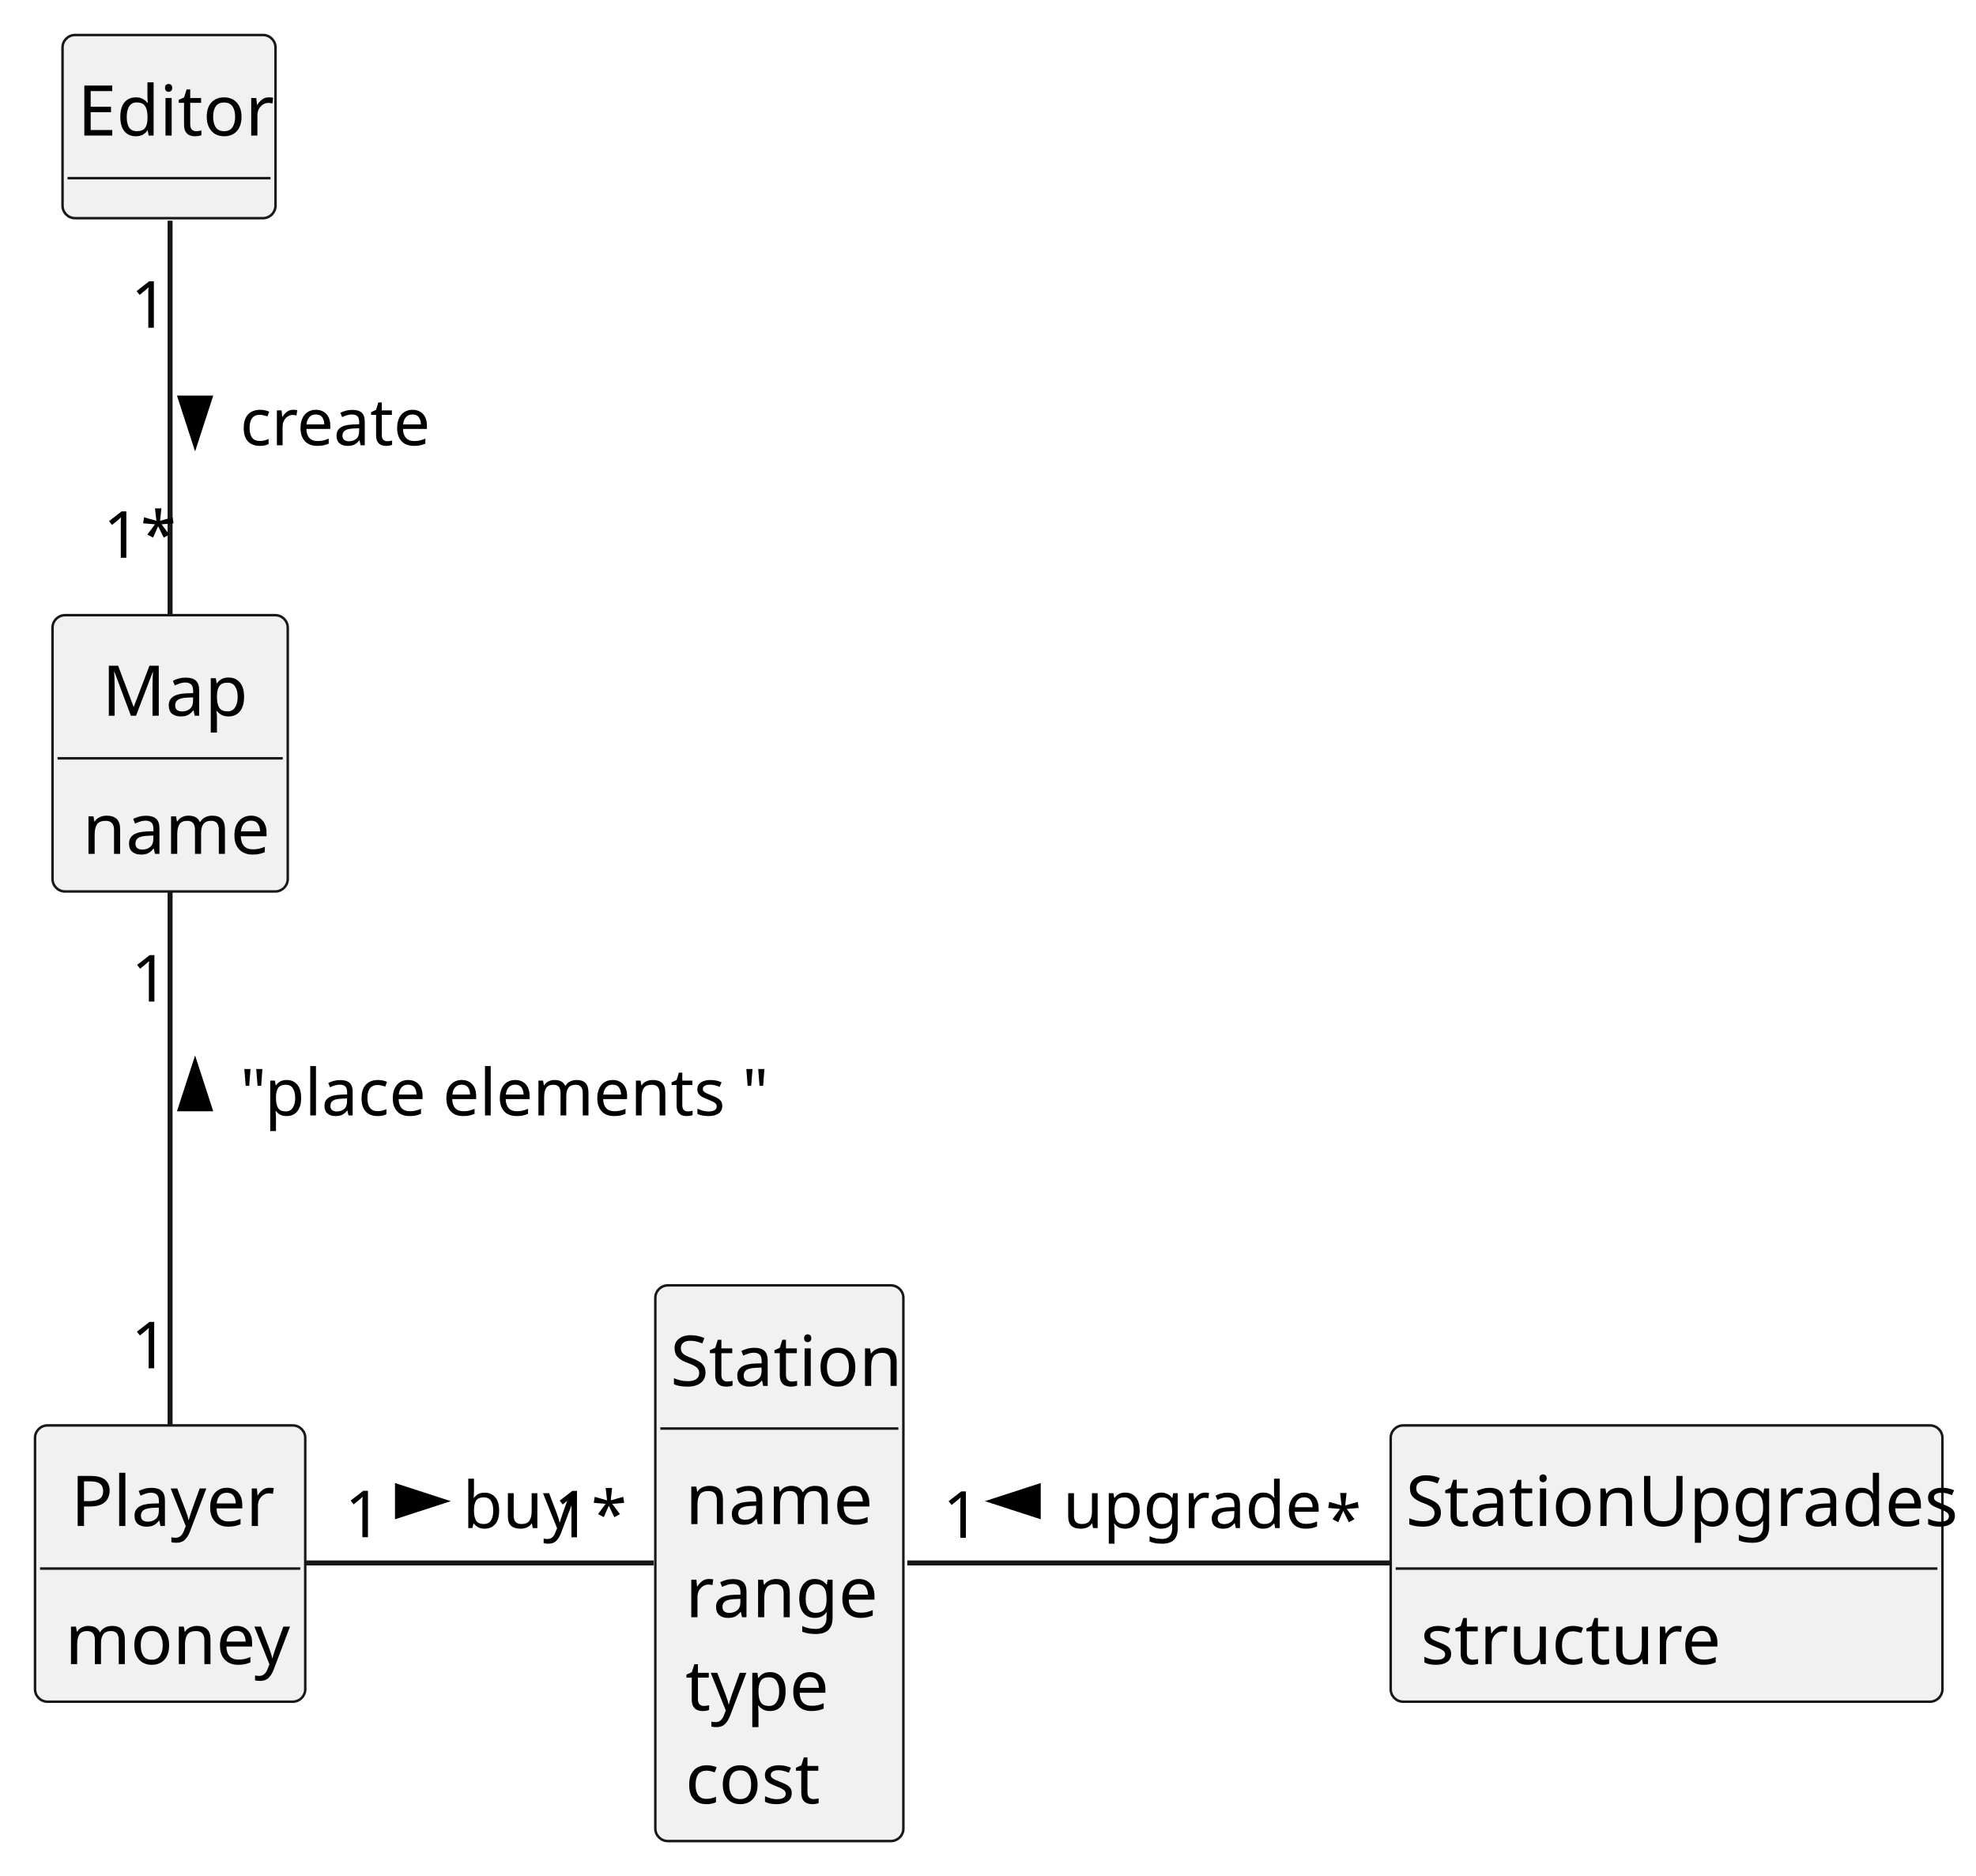
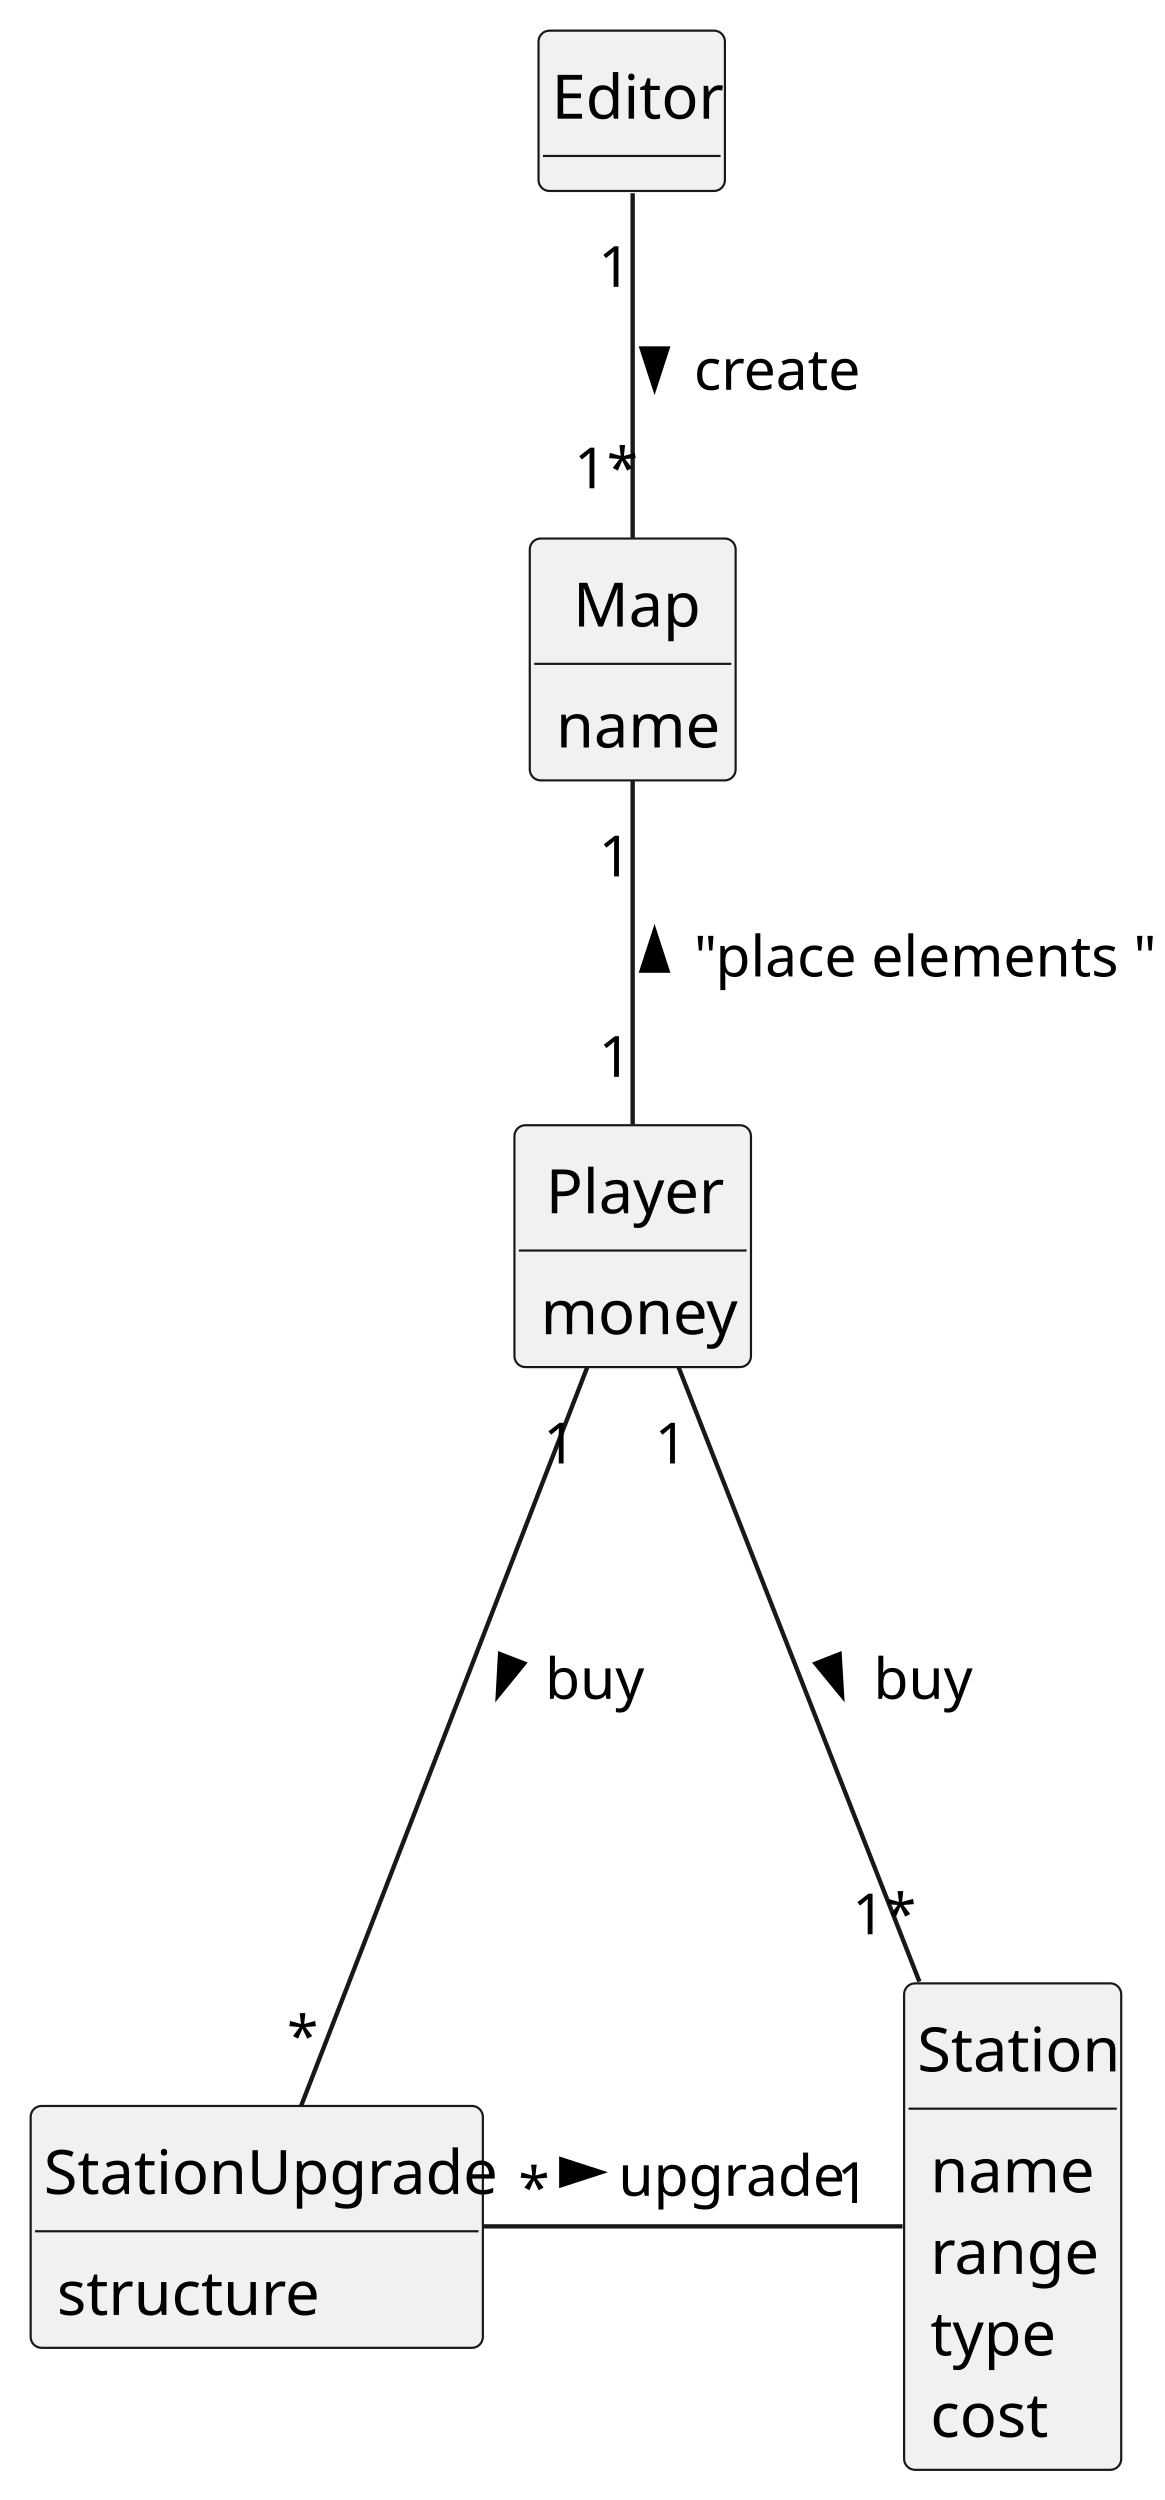
- <svg xmlns="http://www.w3.org/2000/svg" contentStyleType="text/css" height="375px" preserveAspectRatio="none" style="width:395px;height:375px;background:#FFFFFF;" version="1.1" viewBox="0 0 395 375" width="395px" zoomAndPan="magnify">
+ <svg xmlns="http://www.w3.org/2000/svg" contentStyleType="text/css" height="571px" preserveAspectRatio="none" style="width:266px;height:571px;background:#FFFFFF;" version="1.1" viewBox="0 0 266 571" width="266px" zoomAndPan="magnify">
  <defs />
  <g>
    <g id="elem_Editor">
-       <rect codeLine="14" fill="#F1F1F1" height="36.621" id="Editor" rx="2.5" ry="2.5" style="stroke:#181818;stroke-width:0.5;" width="42.572" x="12.5" y="7" />
-       <text fill="#000000" font-family="sans-serif" font-size="14" lengthAdjust="spacing" textLength="36.572" x="15.5" y="27.107">Editor</text>
-       <line style="stroke:#181818;stroke-width:0.5;" x1="13.5" x2="54.072" y1="35.621" y2="35.621" />
+       <rect codeLine="14" fill="#F1F1F1" height="36.621" id="Editor" rx="2.5" ry="2.5" style="stroke:#181818;stroke-width:0.5;" width="42.572" x="123" y="7" />
+       <text fill="#000000" font-family="sans-serif" font-size="14" lengthAdjust="spacing" textLength="36.572" x="126" y="27.107">Editor</text>
+       <line style="stroke:#181818;stroke-width:0.5;" x1="124" x2="164.572" y1="35.621" y2="35.621" />
    </g>
    <g id="elem_Map">
-       <rect codeLine="17" fill="#F1F1F1" height="55.242" id="Map" rx="2.5" ry="2.5" style="stroke:#181818;stroke-width:0.5;" width="47.02" x="10.5" y="123" />
-       <text fill="#000000" font-family="sans-serif" font-size="14" lengthAdjust="spacing" textLength="27.234" x="20.393" y="143.107">Map</text>
-       <line style="stroke:#181818;stroke-width:0.5;" x1="11.5" x2="56.52" y1="151.621" y2="151.621" />
-       <text fill="#000000" font-family="sans-serif" font-size="14" lengthAdjust="spacing" textLength="35.02" x="16.5" y="170.728">name</text>
+       <rect codeLine="17" fill="#F1F1F1" height="55.242" id="Map" rx="2.5" ry="2.5" style="stroke:#181818;stroke-width:0.5;" width="47.02" x="121" y="123" />
+       <text fill="#000000" font-family="sans-serif" font-size="14" lengthAdjust="spacing" textLength="27.234" x="130.893" y="143.107">Map</text>
+       <line style="stroke:#181818;stroke-width:0.5;" x1="122" x2="167.02" y1="151.621" y2="151.621" />
+       <text fill="#000000" font-family="sans-serif" font-size="14" lengthAdjust="spacing" textLength="35.02" x="127" y="170.728">name</text>
    </g>
    <g id="elem_Player">
-       <rect codeLine="20" fill="#F1F1F1" height="55.242" id="Player" rx="2.5" ry="2.5" style="stroke:#181818;stroke-width:0.5;" width="54.02" x="7" y="285" />
-       <text fill="#000000" font-family="sans-serif" font-size="14" lengthAdjust="spacing" textLength="39.683" x="14.169" y="305.107">Player</text>
-       <line style="stroke:#181818;stroke-width:0.5;" x1="8" x2="60.02" y1="313.621" y2="313.621" />
-       <text fill="#000000" font-family="sans-serif" font-size="14" lengthAdjust="spacing" textLength="42.02" x="13" y="332.728">money</text>
+       <rect codeLine="20" fill="#F1F1F1" height="55.242" id="Player" rx="2.5" ry="2.5" style="stroke:#181818;stroke-width:0.5;" width="54.02" x="117.5" y="257" />
+       <text fill="#000000" font-family="sans-serif" font-size="14" lengthAdjust="spacing" textLength="39.683" x="124.669" y="277.107">Player</text>
+       <line style="stroke:#181818;stroke-width:0.5;" x1="118.5" x2="170.52" y1="285.621" y2="285.621" />
+       <text fill="#000000" font-family="sans-serif" font-size="14" lengthAdjust="spacing" textLength="42.02" x="123.5" y="304.728">money</text>
    </g>
    <g id="elem_Station">
-       <rect codeLine="24" fill="#F1F1F1" height="111.106" id="Station" rx="2.5" ry="2.5" style="stroke:#181818;stroke-width:0.5;" width="49.586" x="131" y="257" />
-       <text fill="#000000" font-family="sans-serif" font-size="14" lengthAdjust="spacing" textLength="43.586" x="134" y="277.107">Station</text>
-       <line style="stroke:#181818;stroke-width:0.5;" x1="132" x2="179.586" y1="285.621" y2="285.621" />
-       <text fill="#000000" font-family="sans-serif" font-size="14" lengthAdjust="spacing" textLength="35.02" x="137" y="304.728">name</text>
-       <text fill="#000000" font-family="sans-serif" font-size="14" lengthAdjust="spacing" textLength="35.807" x="137" y="323.35">range</text>
-       <text fill="#000000" font-family="sans-serif" font-size="14" lengthAdjust="spacing" textLength="26.462" x="137" y="341.971">type</text>
-       <text fill="#000000" font-family="sans-serif" font-size="14" lengthAdjust="spacing" textLength="25.676" x="137" y="360.592">cost</text>
+       <rect codeLine="24" fill="#F1F1F1" height="111.106" id="Station" rx="2.5" ry="2.5" style="stroke:#181818;stroke-width:0.5;" width="49.586" x="206.5" y="453" />
+       <text fill="#000000" font-family="sans-serif" font-size="14" lengthAdjust="spacing" textLength="43.586" x="209.5" y="473.107">Station</text>
+       <line style="stroke:#181818;stroke-width:0.5;" x1="207.5" x2="255.086" y1="481.621" y2="481.621" />
+       <text fill="#000000" font-family="sans-serif" font-size="14" lengthAdjust="spacing" textLength="35.02" x="212.5" y="500.728">name</text>
+       <text fill="#000000" font-family="sans-serif" font-size="14" lengthAdjust="spacing" textLength="35.807" x="212.5" y="519.35">range</text>
+       <text fill="#000000" font-family="sans-serif" font-size="14" lengthAdjust="spacing" textLength="26.462" x="212.5" y="537.971">type</text>
+       <text fill="#000000" font-family="sans-serif" font-size="14" lengthAdjust="spacing" textLength="25.676" x="212.5" y="556.592">cost</text>
    </g>
-     <g id="elem_StationUpgrades">
-       <rect codeLine="31" fill="#F1F1F1" height="55.242" id="StationUpgrades" rx="2.5" ry="2.5" style="stroke:#181818;stroke-width:0.5;" width="110.289" x="278" y="285" />
-       <text fill="#000000" font-family="sans-serif" font-size="14" lengthAdjust="spacing" textLength="104.289" x="281" y="305.107">StationUpgrades</text>
-       <line style="stroke:#181818;stroke-width:0.5;" x1="279" x2="387.289" y1="313.621" y2="313.621" />
-       <text fill="#000000" font-family="sans-serif" font-size="14" lengthAdjust="spacing" textLength="54.462" x="284" y="332.728">structure</text>
+     <g id="elem_StationUpgrade">
+       <rect codeLine="31" fill="#F1F1F1" height="55.242" id="StationUpgrade" rx="2.5" ry="2.5" style="stroke:#181818;stroke-width:0.5;" width="103.289" x="7" y="481" />
+       <text fill="#000000" font-family="sans-serif" font-size="14" lengthAdjust="spacing" textLength="97.289" x="10" y="501.107">StationUpgrade</text>
+       <line style="stroke:#181818;stroke-width:0.5;" x1="8" x2="109.289" y1="509.621" y2="509.621" />
+       <text fill="#000000" font-family="sans-serif" font-size="14" lengthAdjust="spacing" textLength="54.462" x="13" y="528.729">structure</text>
    </g>
    <g id="link_Editor_Map">
-       <path codeLine="35" d="M34,44.12 C34,64.72 34,99 34,122.85 " fill="none" id="Editor-Map" style="stroke:#181818;stroke-width:1.0;" />
-       <polygon fill="#000000" points="39,88.645,41.939,79.6,36.061,79.6,39,88.645" style="stroke:#000000;stroke-width:1.0;" />
-       <text fill="#000000" font-family="sans-serif" font-size="13" lengthAdjust="spacing" textLength="36.131" x="48" y="89.028">create</text>
-       <text fill="#000000" font-family="sans-serif" font-size="13" lengthAdjust="spacing" textLength="7.23" x="26.148" y="65.527">1</text>
-       <text fill="#000000" font-family="sans-serif" font-size="13" lengthAdjust="spacing" textLength="12.289" x="20.644" y="111.524">1*</text>
+       <path codeLine="35" d="M144.5,44.12 C144.5,64.72 144.5,99 144.5,122.85 " fill="none" id="Editor-Map" style="stroke:#181818;stroke-width:1.0;" />
+       <polygon fill="#000000" points="149.5,88.645,152.439,79.6,146.561,79.6,149.5,88.645" style="stroke:#000000;stroke-width:1.0;" />
+       <text fill="#000000" font-family="sans-serif" font-size="13" lengthAdjust="spacing" textLength="36.131" x="158.5" y="89.028">create</text>
+       <text fill="#000000" font-family="sans-serif" font-size="13" lengthAdjust="spacing" textLength="7.23" x="136.648" y="65.527">1</text>
+       <text fill="#000000" font-family="sans-serif" font-size="13" lengthAdjust="spacing" textLength="12.289" x="131.144" y="111.524">1*</text>
    </g>
    <g id="link_Player_Station">
-       <path codeLine="37" d="M61.08,312.5 C81.85,312.5 110.33,312.5 130.67,312.5 " fill="none" id="Player-Station" style="stroke:#181818;stroke-width:1.0;" />
-       <polygon fill="#000000" points="88.5,300.146,79.455,297.207,79.455,303.084,88.5,300.146" style="stroke:#000000;stroke-width:1.0;" />
-       <text fill="#000000" font-family="sans-serif" font-size="13" lengthAdjust="spacing" textLength="20.96" x="92.5" y="305.528">buy</text>
-       <text fill="#000000" font-family="sans-serif" font-size="13" lengthAdjust="spacing" textLength="7.23" x="68.943" y="307.356">1</text>
-       <text fill="#000000" font-family="sans-serif" font-size="13" lengthAdjust="spacing" textLength="12.289" x="110.732" y="307.374">1*</text>
+       <path codeLine="37" d="M154.99,312.28 C168.55,346.88 192.49,407.95 209.99,452.6 " fill="none" id="Player-Station" style="stroke:#181818;stroke-width:1.0;" />
+       <polygon fill="#000000" points="192.325,387.301,191.76,377.807,186.288,379.952,192.325,387.301" style="stroke:#000000;stroke-width:1.0;" />
+       <text fill="#000000" font-family="sans-serif" font-size="13" lengthAdjust="spacing" textLength="20.96" x="199.5" y="388.028">buy</text>
+       <text fill="#000000" font-family="sans-serif" font-size="13" lengthAdjust="spacing" textLength="7.23" x="149.542" y="334.25">1</text>
+       <text fill="#000000" font-family="sans-serif" font-size="13" lengthAdjust="spacing" textLength="12.289" x="194.68" y="441.791">1*</text>
    </g>
    <g id="link_Map_Player">
-       <path codeLine="39" d="M34,178.28 C34,207.9 34,255.35 34,284.9 " fill="none" id="Map-Player" style="stroke:#181818;stroke-width:1.0;" />
-       <polygon fill="#000000" points="39,212.645,36.061,221.691,41.939,221.691,39,212.645" style="stroke:#000000;stroke-width:1.0;" />
-       <text fill="#000000" font-family="sans-serif" font-size="13" lengthAdjust="spacing" textLength="100.28" x="48" y="223.028">"place elements "</text>
-       <text fill="#000000" font-family="sans-serif" font-size="13" lengthAdjust="spacing" textLength="7.23" x="26.257" y="200.25">1</text>
-       <text fill="#000000" font-family="sans-serif" font-size="13" lengthAdjust="spacing" textLength="7.23" x="26.215" y="273.586">1</text>
+       <path codeLine="39" d="M144.5,178.21 C144.5,201.11 144.5,233.94 144.5,256.83 " fill="none" id="Map-Player" style="stroke:#181818;stroke-width:1.0;" />
+       <polygon fill="#000000" points="149.5,212.645,146.561,221.691,152.439,221.691,149.5,212.645" style="stroke:#000000;stroke-width:1.0;" />
+       <text fill="#000000" font-family="sans-serif" font-size="13" lengthAdjust="spacing" textLength="100.28" x="158.5" y="223.028">"place elements "</text>
+       <text fill="#000000" font-family="sans-serif" font-size="13" lengthAdjust="spacing" textLength="7.23" x="136.757" y="200.165">1</text>
+       <text fill="#000000" font-family="sans-serif" font-size="13" lengthAdjust="spacing" textLength="7.23" x="136.757" y="245.952">1</text>
    </g>
-     <g id="link_Station_StationUpgrades">
-       <path codeLine="41" d="M181.36,312.5 C206.4,312.5 245.53,312.5 277.76,312.5 " fill="none" id="Station-StationUpgrades" style="stroke:#181818;stroke-width:1.0;" />
-       <polygon fill="#000000" points="198.5,300.146,207.545,303.084,207.545,297.207,198.5,300.146" style="stroke:#000000;stroke-width:1.0;" />
-       <text fill="#000000" font-family="sans-serif" font-size="13" lengthAdjust="spacing" textLength="47.709" x="212.5" y="305.528">upgrade</text>
-       <text fill="#000000" font-family="sans-serif" font-size="13" lengthAdjust="spacing" textLength="7.23" x="188.473" y="307.479">1</text>
-       <text fill="#000000" font-family="sans-serif" font-size="13" lengthAdjust="spacing" textLength="5.059" x="264.986" y="308.389">*</text>
+     <g id="link_Player_StationUpgrade">
+       <path codeLine="41" d="M134.13,312.28 C117.55,355.06 85.29,438.35 68.78,480.97 " fill="none" id="Player-StationUpgrade" style="stroke:#181818;stroke-width:1.0;" />
+       <polygon fill="#000000" points="113.694,387.308,119.702,379.935,114.221,377.812,113.694,387.308" style="stroke:#000000;stroke-width:1.0;" />
+       <text fill="#000000" font-family="sans-serif" font-size="13" lengthAdjust="spacing" textLength="20.96" x="124.5" y="388.028">buy</text>
+       <text fill="#000000" font-family="sans-serif" font-size="13" lengthAdjust="spacing" textLength="7.23" x="124.119" y="334.25">1</text>
+       <text fill="#000000" font-family="sans-serif" font-size="13" lengthAdjust="spacing" textLength="5.059" x="65.552" y="469.672">*</text>
+     </g>
+     <g id="link_StationUpgrade_Station">
+       <path codeLine="43" d="M110.41,508.5 C142.06,508.5 181.1,508.5 206.15,508.5 " fill="none" id="StationUpgrade-Station" style="stroke:#181818;stroke-width:1.0;" />
+       <polygon fill="#000000" points="137.25,496.146,128.205,493.207,128.205,499.084,137.25,496.146" style="stroke:#000000;stroke-width:1.0;" />
+       <text fill="#000000" font-family="sans-serif" font-size="13" lengthAdjust="spacing" textLength="47.709" x="141.25" y="501.528">upgrade</text>
+       <text fill="#000000" font-family="sans-serif" font-size="13" lengthAdjust="spacing" textLength="5.059" x="118.385" y="504.284">*</text>
+       <text fill="#000000" font-family="sans-serif" font-size="13" lengthAdjust="spacing" textLength="7.23" x="191.126" y="503.164">1</text>
    </g>
  </g>
</svg>
